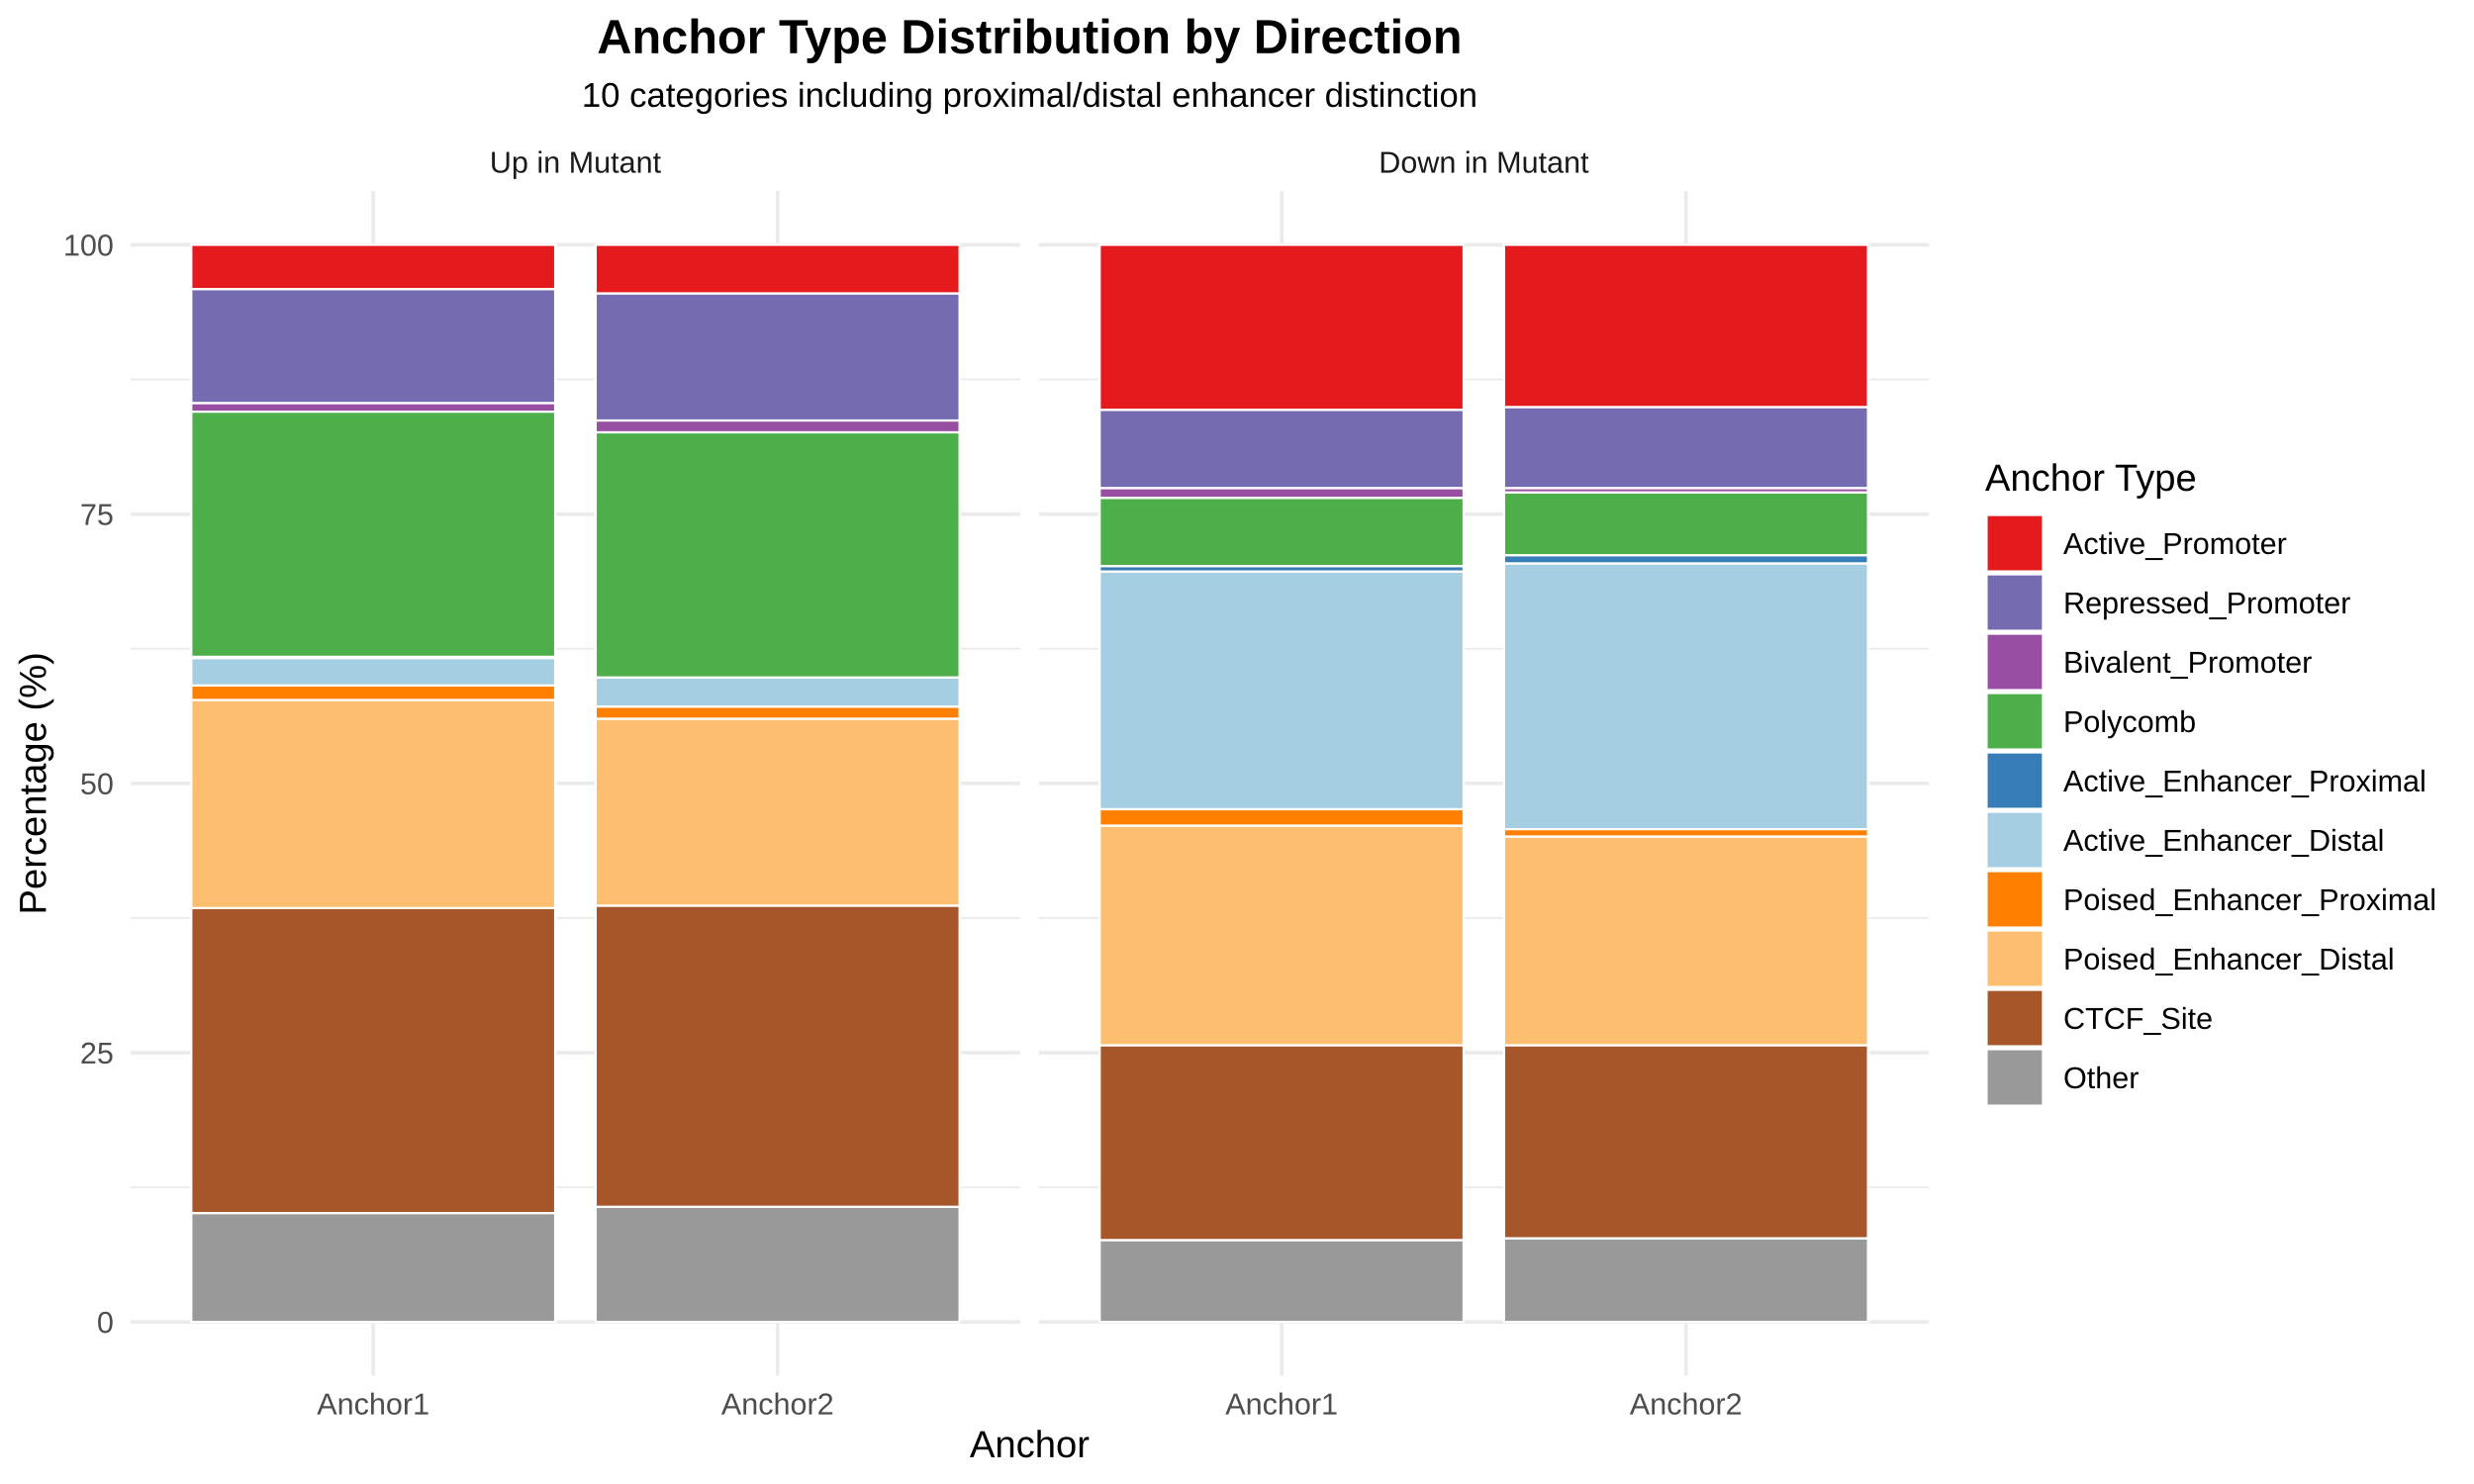
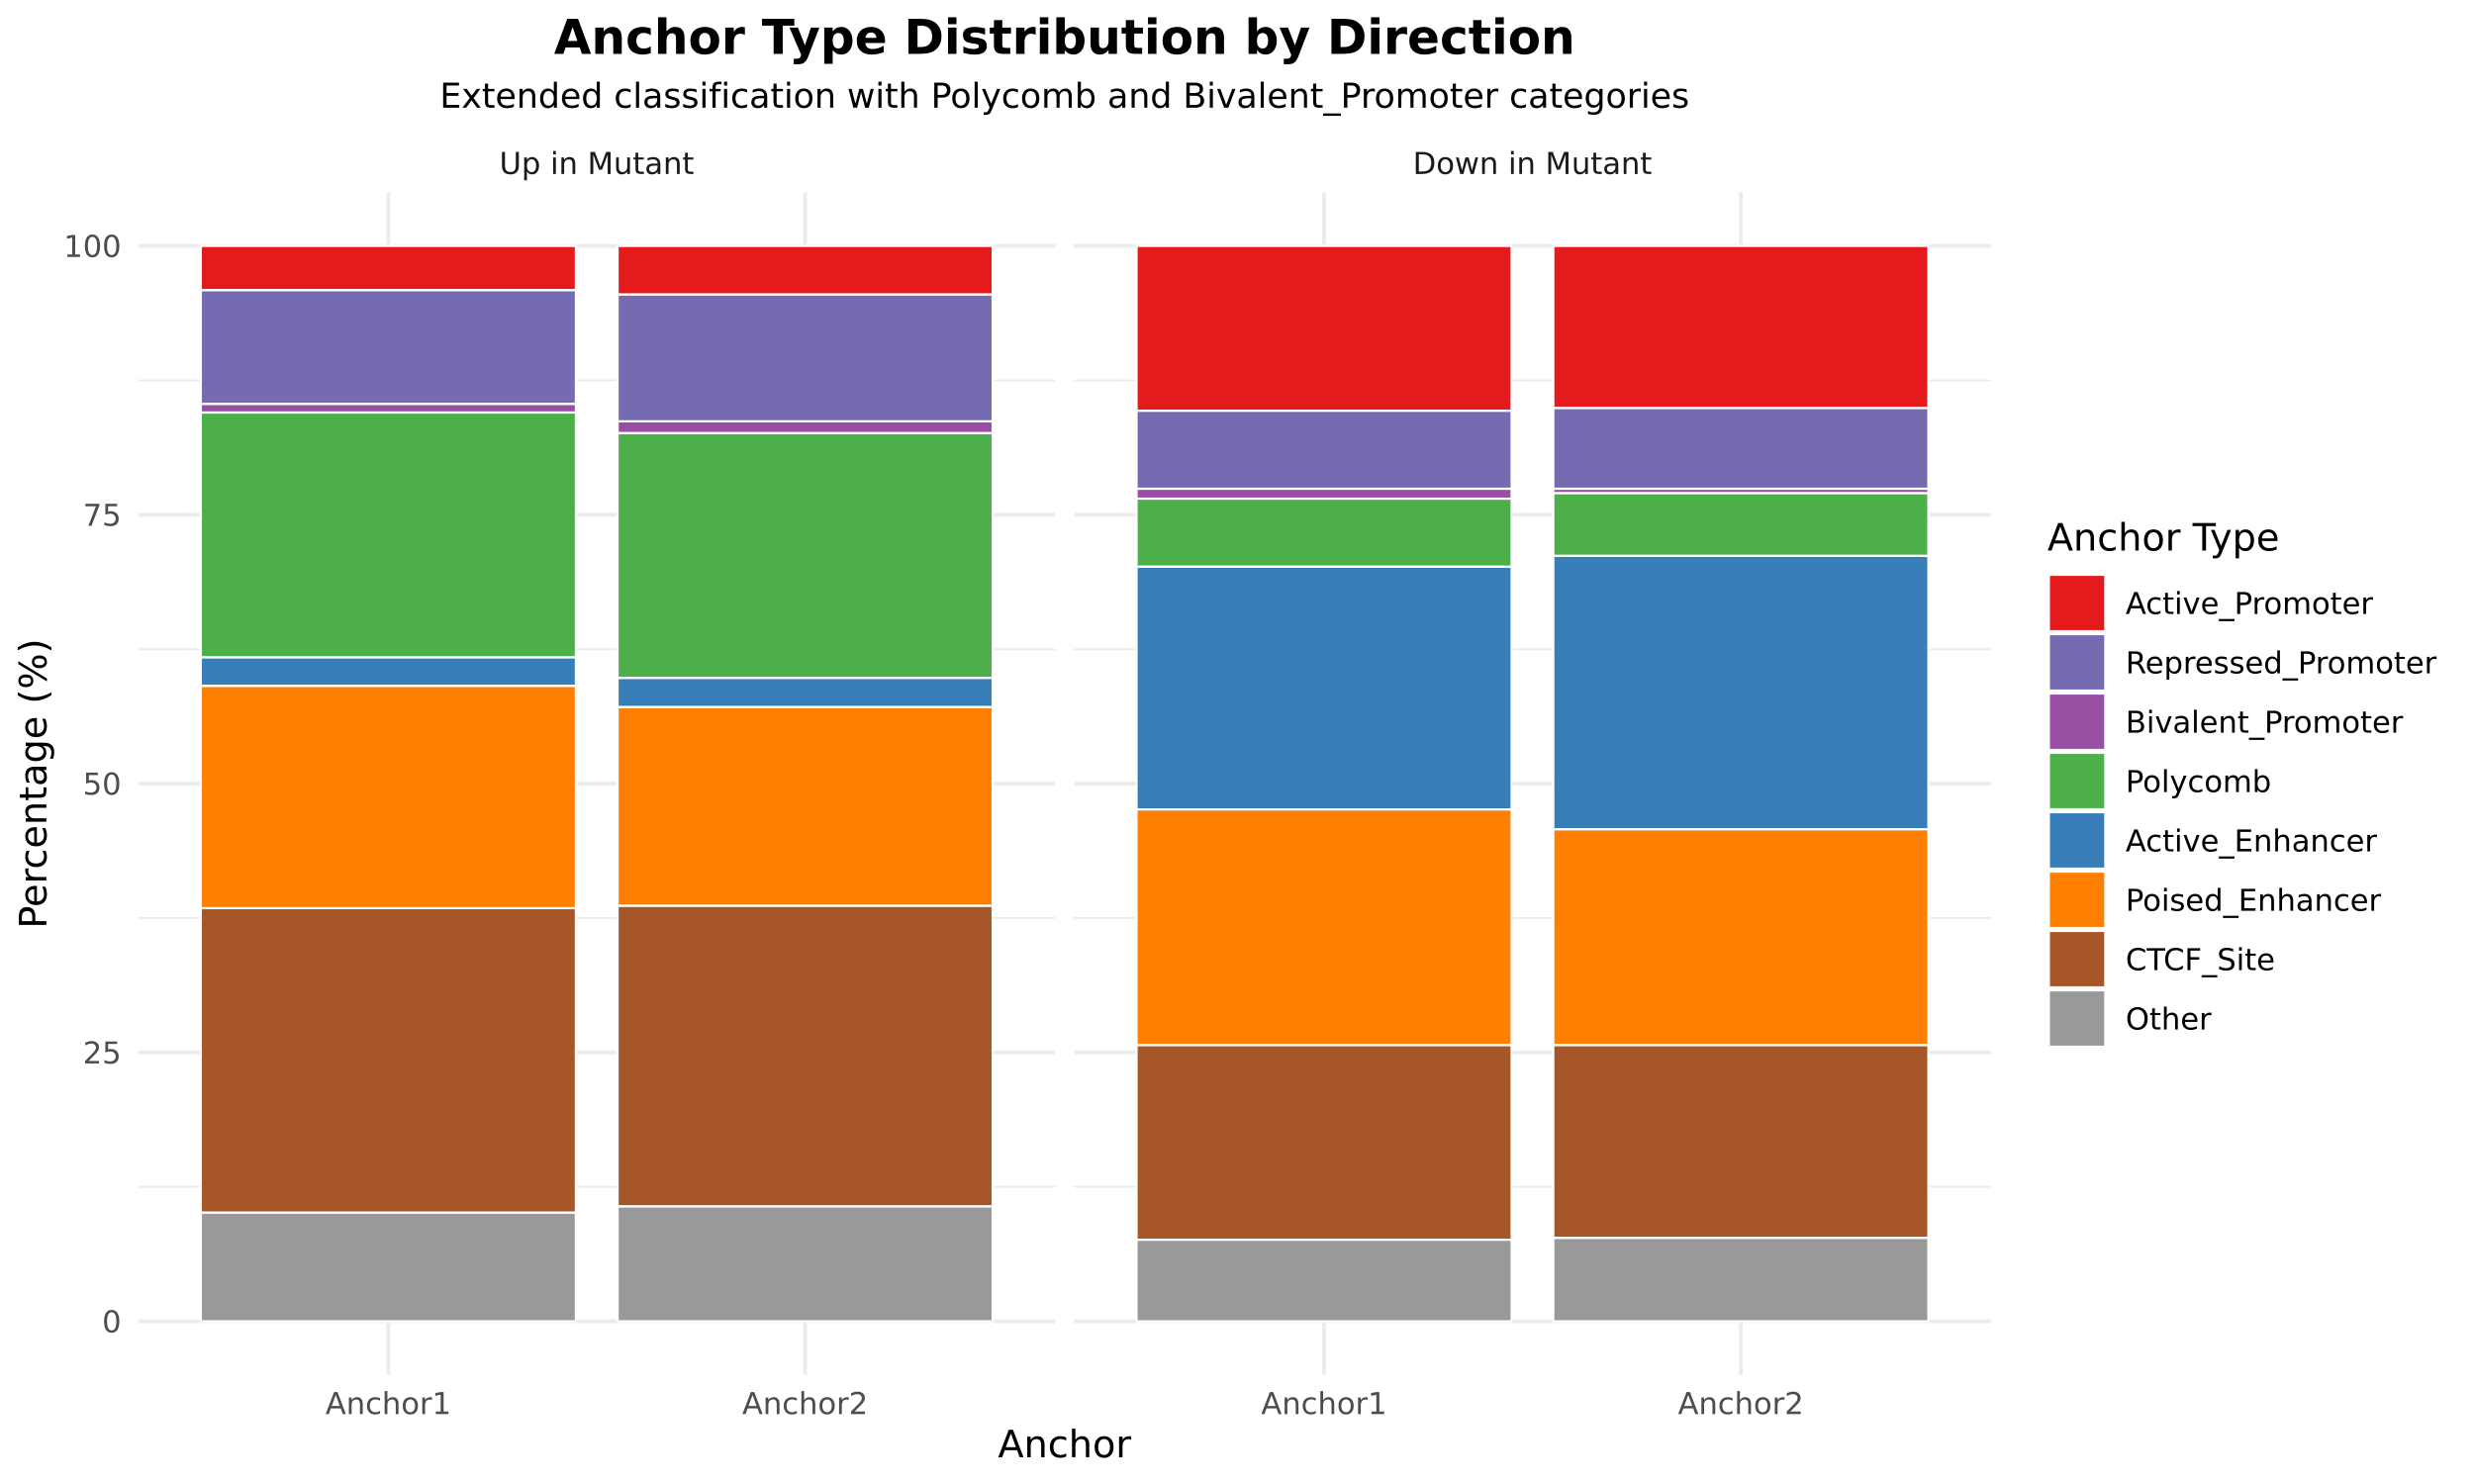
<svg xmlns="http://www.w3.org/2000/svg" width="720.00pt" height="432.00pt" viewBox="0 0 720.00 432.00">
  <g class="svglite">
    <defs>
      <style type="text/css">
    .svglite line, .svglite polyline, .svglite polygon, .svglite path, .svglite rect, .svglite circle {
      fill: none;
      stroke: #000000;
      stroke-linecap: round;
      stroke-linejoin: round;
      stroke-miterlimit: 10.00;
    }
    .svglite text {
      white-space: pre;
    }
    .svglite g.glyphgroup path {
      fill: inherit;
      stroke: none;
    }
  </style>
    </defs>
    <rect width="100%" height="100%" style="stroke: none; fill: #FFFFFF;" />
    <defs>
      <clipPath id="cpMC4wMHw3MjAuMDB8MC4wMHw0MzIuMDA=">
        <rect x="0.00" y="0.00" width="720.00" height="432.00" />
      </clipPath>
    </defs>
    <g clip-path="url(#cpMC4wMHw3MjAuMDB8MC4wMHw0MzIuMDA=)">
-       <rect x="-0" y="0.00" width="720.00" height="432.00" style="stroke-width: 1.07; stroke: none; fill: #FFFFFF;" />
+       <rect x="0.00" y="0.00" width="720.00" height="432.00" style="stroke-width: 1.07; stroke: none; fill: #FFFFFF;" />
    </g>
    <defs>
-       <clipPath id="cpMzguMDJ8Mjk2LjkxfDU1LjU5fDQwMC41MA==">
-         <rect x="38.02" y="55.59" width="258.89" height="344.91" />
+       <clipPath id="cpNDAuMjR8MzA3LjA4fDU1Ljk0fDQwMC4yOQ==">
+         <rect x="40.24" y="55.94" width="266.84" height="344.36" />
      </clipPath>
    </defs>
-     <g clip-path="url(#cpMzguMDJ8Mjk2LjkxfDU1LjU5fDQwMC41MA==)">
-       <polyline points="38.02,345.63 296.91,345.63 " style="stroke-width: 0.53; stroke: #EBEBEB; stroke-linecap: butt;" />
-       <polyline points="38.02,267.24 296.91,267.24 " style="stroke-width: 0.53; stroke: #EBEBEB; stroke-linecap: butt;" />
-       <polyline points="38.02,188.85 296.91,188.85 " style="stroke-width: 0.53; stroke: #EBEBEB; stroke-linecap: butt;" />
-       <polyline points="38.02,110.46 296.91,110.46 " style="stroke-width: 0.53; stroke: #EBEBEB; stroke-linecap: butt;" />
-       <polyline points="38.02,384.83 296.91,384.83 " style="stroke-width: 1.07; stroke: #EBEBEB; stroke-linecap: butt;" />
-       <polyline points="38.02,306.44 296.91,306.44 " style="stroke-width: 1.07; stroke: #EBEBEB; stroke-linecap: butt;" />
-       <polyline points="38.02,228.05 296.91,228.05 " style="stroke-width: 1.07; stroke: #EBEBEB; stroke-linecap: butt;" />
-       <polyline points="38.02,149.66 296.91,149.66 " style="stroke-width: 1.07; stroke: #EBEBEB; stroke-linecap: butt;" />
-       <polyline points="38.02,71.27 296.91,71.27 " style="stroke-width: 1.07; stroke: #EBEBEB; stroke-linecap: butt;" />
-       <polyline points="108.62,400.50 108.62,55.59 " style="stroke-width: 1.07; stroke: #EBEBEB; stroke-linecap: butt;" />
-       <polyline points="226.30,400.50 226.30,55.59 " style="stroke-width: 1.07; stroke: #EBEBEB; stroke-linecap: butt;" />
-       <rect x="55.67" y="191.56" width="105.91" height="8.01" style="stroke-width: 0.64; stroke: #FFFFFF; stroke-linecap: butt; stroke-linejoin: miter; fill: #A6CEE3;" />
-       <rect x="55.67" y="191.19" width="105.91" height="0.36" style="stroke-width: 0.64; stroke: #FFFFFF; stroke-linecap: butt; stroke-linejoin: miter; fill: #377EB8;" />
-       <rect x="55.67" y="71.27" width="105.91" height="12.92" style="stroke-width: 0.64; stroke: #FFFFFF; stroke-linecap: butt; stroke-linejoin: miter; fill: #E41A1C;" />
-       <rect x="55.67" y="117.31" width="105.91" height="2.55" style="stroke-width: 0.64; stroke: #FFFFFF; stroke-linecap: butt; stroke-linejoin: miter; fill: #984EA3;" />
-       <rect x="55.67" y="264.35" width="105.91" height="88.81" style="stroke-width: 0.64; stroke: #FFFFFF; stroke-linecap: butt; stroke-linejoin: miter; fill: #A65628;" />
-       <rect x="55.67" y="353.16" width="105.91" height="31.67" style="stroke-width: 0.64; stroke: #FFFFFF; stroke-linecap: butt; stroke-linejoin: miter; fill: #999999;" />
-       <rect x="55.67" y="203.75" width="105.91" height="60.60" style="stroke-width: 0.64; stroke: #FFFFFF; stroke-linecap: butt; stroke-linejoin: miter; fill: #FDBF6F;" />
-       <rect x="55.67" y="199.57" width="105.91" height="4.19" style="stroke-width: 0.64; stroke: #FFFFFF; stroke-linecap: butt; stroke-linejoin: miter; fill: #FF7F00;" />
-       <rect x="55.67" y="119.86" width="105.91" height="71.34" style="stroke-width: 0.64; stroke: #FFFFFF; stroke-linecap: butt; stroke-linejoin: miter; fill: #4DAF4A;" />
-       <rect x="55.67" y="84.19" width="105.91" height="33.12" style="stroke-width: 0.64; stroke: #FFFFFF; stroke-linecap: butt; stroke-linejoin: miter; fill: #756BB1;" />
-       <rect x="173.35" y="197.20" width="105.91" height="8.55" style="stroke-width: 0.64; stroke: #FFFFFF; stroke-linecap: butt; stroke-linejoin: miter; fill: #A6CEE3;" />
-       <rect x="173.35" y="71.27" width="105.91" height="14.19" style="stroke-width: 0.64; stroke: #FFFFFF; stroke-linecap: butt; stroke-linejoin: miter; fill: #E41A1C;" />
-       <rect x="173.35" y="122.40" width="105.91" height="3.46" style="stroke-width: 0.64; stroke: #FFFFFF; stroke-linecap: butt; stroke-linejoin: miter; fill: #984EA3;" />
-       <rect x="173.35" y="263.62" width="105.91" height="87.72" style="stroke-width: 0.64; stroke: #FFFFFF; stroke-linecap: butt; stroke-linejoin: miter; fill: #A65628;" />
-       <rect x="173.35" y="351.34" width="105.91" height="33.49" style="stroke-width: 0.64; stroke: #FFFFFF; stroke-linecap: butt; stroke-linejoin: miter; fill: #999999;" />
-       <rect x="173.35" y="209.21" width="105.91" height="54.41" style="stroke-width: 0.64; stroke: #FFFFFF; stroke-linecap: butt; stroke-linejoin: miter; fill: #FDBF6F;" />
-       <rect x="173.35" y="205.75" width="105.91" height="3.46" style="stroke-width: 0.64; stroke: #FFFFFF; stroke-linecap: butt; stroke-linejoin: miter; fill: #FF7F00;" />
-       <rect x="173.35" y="125.86" width="105.91" height="71.34" style="stroke-width: 0.64; stroke: #FFFFFF; stroke-linecap: butt; stroke-linejoin: miter; fill: #4DAF4A;" />
-       <rect x="173.35" y="85.46" width="105.91" height="36.94" style="stroke-width: 0.64; stroke: #FFFFFF; stroke-linecap: butt; stroke-linejoin: miter; fill: #756BB1;" />
+     <g clip-path="url(#cpNDAuMjR8MzA3LjA4fDU1Ljk0fDQwMC4yOQ==)">
+       <polyline points="40.24,345.51 307.08,345.51 " style="stroke-width: 0.53; stroke: #EBEBEB; stroke-linecap: butt;" />
+       <polyline points="40.24,267.25 307.08,267.25 " style="stroke-width: 0.53; stroke: #EBEBEB; stroke-linecap: butt;" />
+       <polyline points="40.24,188.98 307.08,188.98 " style="stroke-width: 0.53; stroke: #EBEBEB; stroke-linecap: butt;" />
+       <polyline points="40.24,110.72 307.08,110.72 " style="stroke-width: 0.53; stroke: #EBEBEB; stroke-linecap: butt;" />
+       <polyline points="40.24,384.64 307.08,384.64 " style="stroke-width: 1.07; stroke: #EBEBEB; stroke-linecap: butt;" />
+       <polyline points="40.24,306.38 307.08,306.38 " style="stroke-width: 1.07; stroke: #EBEBEB; stroke-linecap: butt;" />
+       <polyline points="40.24,228.11 307.08,228.11 " style="stroke-width: 1.07; stroke: #EBEBEB; stroke-linecap: butt;" />
+       <polyline points="40.24,149.85 307.08,149.85 " style="stroke-width: 1.07; stroke: #EBEBEB; stroke-linecap: butt;" />
+       <polyline points="40.24,71.59 307.08,71.59 " style="stroke-width: 1.07; stroke: #EBEBEB; stroke-linecap: butt;" />
+       <polyline points="113.02,400.29 113.02,55.94 " style="stroke-width: 1.07; stroke: #EBEBEB; stroke-linecap: butt;" />
+       <polyline points="234.31,400.29 234.31,55.94 " style="stroke-width: 1.07; stroke: #EBEBEB; stroke-linecap: butt;" />
+       <rect x="58.44" y="191.32" width="109.16" height="8.36" style="stroke-width: 0.64; stroke: #FFFFFF; stroke-linecap: butt; stroke-linejoin: miter; fill: #377EB8;" />
+       <rect x="58.44" y="71.59" width="109.16" height="12.90" style="stroke-width: 0.64; stroke: #FFFFFF; stroke-linecap: butt; stroke-linejoin: miter; fill: #E41A1C;" />
+       <rect x="58.44" y="117.56" width="109.16" height="2.54" style="stroke-width: 0.64; stroke: #FFFFFF; stroke-linecap: butt; stroke-linejoin: miter; fill: #984EA3;" />
+       <rect x="58.44" y="264.36" width="109.16" height="88.67" style="stroke-width: 0.64; stroke: #FFFFFF; stroke-linecap: butt; stroke-linejoin: miter; fill: #A65628;" />
+       <rect x="58.44" y="353.03" width="109.16" height="31.61" style="stroke-width: 0.64; stroke: #FFFFFF; stroke-linecap: butt; stroke-linejoin: miter; fill: #999999;" />
+       <rect x="58.44" y="199.68" width="109.16" height="64.68" style="stroke-width: 0.64; stroke: #FFFFFF; stroke-linecap: butt; stroke-linejoin: miter; fill: #FF7F00;" />
+       <rect x="58.44" y="120.10" width="109.16" height="71.22" style="stroke-width: 0.64; stroke: #FFFFFF; stroke-linecap: butt; stroke-linejoin: miter; fill: #4DAF4A;" />
+       <rect x="58.44" y="84.49" width="109.16" height="33.07" style="stroke-width: 0.64; stroke: #FFFFFF; stroke-linecap: butt; stroke-linejoin: miter; fill: #756BB1;" />
+       <rect x="179.73" y="197.32" width="109.16" height="8.54" style="stroke-width: 0.64; stroke: #FFFFFF; stroke-linecap: butt; stroke-linejoin: miter; fill: #377EB8;" />
+       <rect x="179.73" y="71.59" width="109.16" height="14.17" style="stroke-width: 0.64; stroke: #FFFFFF; stroke-linecap: butt; stroke-linejoin: miter; fill: #E41A1C;" />
+       <rect x="179.73" y="122.64" width="109.16" height="3.45" style="stroke-width: 0.64; stroke: #FFFFFF; stroke-linecap: butt; stroke-linejoin: miter; fill: #984EA3;" />
+       <rect x="179.73" y="263.64" width="109.16" height="87.58" style="stroke-width: 0.64; stroke: #FFFFFF; stroke-linecap: butt; stroke-linejoin: miter; fill: #A65628;" />
+       <rect x="179.73" y="351.21" width="109.16" height="33.43" style="stroke-width: 0.64; stroke: #FFFFFF; stroke-linecap: butt; stroke-linejoin: miter; fill: #999999;" />
+       <rect x="179.73" y="205.86" width="109.16" height="57.78" style="stroke-width: 0.64; stroke: #FFFFFF; stroke-linecap: butt; stroke-linejoin: miter; fill: #FF7F00;" />
+       <rect x="179.73" y="126.10" width="109.16" height="71.22" style="stroke-width: 0.64; stroke: #FFFFFF; stroke-linecap: butt; stroke-linejoin: miter; fill: #4DAF4A;" />
+       <rect x="179.73" y="85.76" width="109.16" height="36.88" style="stroke-width: 0.64; stroke: #FFFFFF; stroke-linecap: butt; stroke-linejoin: miter; fill: #756BB1;" />
    </g>
    <g clip-path="url(#cpMC4wMHw3MjAuMDB8MC4wMHw0MzIuMDA=)">
</g>
    <defs>
-       <clipPath id="cpMzAyLjM5fDU2MS4yOHw1NS41OXw0MDAuNTA=">
-         <rect x="302.39" y="55.59" width="258.89" height="344.91" />
+       <clipPath id="cpMzEyLjU2fDU3OS40MXw1NS45NHw0MDAuMjk=">
+         <rect x="312.56" y="55.94" width="266.84" height="344.36" />
      </clipPath>
    </defs>
-     <g clip-path="url(#cpMzAyLjM5fDU2MS4yOHw1NS41OXw0MDAuNTA=)">
-       <polyline points="302.39,345.63 561.28,345.63 " style="stroke-width: 0.53; stroke: #EBEBEB; stroke-linecap: butt;" />
-       <polyline points="302.39,267.24 561.28,267.24 " style="stroke-width: 0.53; stroke: #EBEBEB; stroke-linecap: butt;" />
-       <polyline points="302.39,188.85 561.28,188.85 " style="stroke-width: 0.53; stroke: #EBEBEB; stroke-linecap: butt;" />
-       <polyline points="302.39,110.46 561.28,110.46 " style="stroke-width: 0.53; stroke: #EBEBEB; stroke-linecap: butt;" />
-       <polyline points="302.39,384.83 561.28,384.83 " style="stroke-width: 1.07; stroke: #EBEBEB; stroke-linecap: butt;" />
-       <polyline points="302.39,306.44 561.28,306.44 " style="stroke-width: 1.07; stroke: #EBEBEB; stroke-linecap: butt;" />
-       <polyline points="302.39,228.05 561.28,228.05 " style="stroke-width: 1.07; stroke: #EBEBEB; stroke-linecap: butt;" />
-       <polyline points="302.39,149.66 561.28,149.66 " style="stroke-width: 1.07; stroke: #EBEBEB; stroke-linecap: butt;" />
-       <polyline points="302.39,71.27 561.28,71.27 " style="stroke-width: 1.07; stroke: #EBEBEB; stroke-linecap: butt;" />
-       <polyline points="373.00,400.50 373.00,55.59 " style="stroke-width: 1.07; stroke: #EBEBEB; stroke-linecap: butt;" />
-       <polyline points="490.67,400.50 490.67,55.59 " style="stroke-width: 1.07; stroke: #EBEBEB; stroke-linecap: butt;" />
-       <rect x="320.04" y="166.37" width="105.91" height="69.21" style="stroke-width: 0.64; stroke: #FFFFFF; stroke-linecap: butt; stroke-linejoin: miter; fill: #A6CEE3;" />
-       <rect x="320.04" y="164.78" width="105.91" height="1.58" style="stroke-width: 0.64; stroke: #FFFFFF; stroke-linecap: butt; stroke-linejoin: miter; fill: #377EB8;" />
-       <rect x="320.04" y="71.27" width="105.91" height="48.08" style="stroke-width: 0.64; stroke: #FFFFFF; stroke-linecap: butt; stroke-linejoin: miter; fill: #E41A1C;" />
-       <rect x="320.04" y="142.06" width="105.91" height="2.91" style="stroke-width: 0.64; stroke: #FFFFFF; stroke-linecap: butt; stroke-linejoin: miter; fill: #984EA3;" />
-       <rect x="320.04" y="304.26" width="105.91" height="56.79" style="stroke-width: 0.64; stroke: #FFFFFF; stroke-linecap: butt; stroke-linejoin: miter; fill: #A65628;" />
-       <rect x="320.04" y="361.05" width="105.91" height="23.77" style="stroke-width: 0.64; stroke: #FFFFFF; stroke-linecap: butt; stroke-linejoin: miter; fill: #999999;" />
-       <rect x="320.04" y="240.33" width="105.91" height="63.93" style="stroke-width: 0.64; stroke: #FFFFFF; stroke-linecap: butt; stroke-linejoin: miter; fill: #FDBF6F;" />
-       <rect x="320.04" y="235.58" width="105.91" height="4.75" style="stroke-width: 0.64; stroke: #FFFFFF; stroke-linecap: butt; stroke-linejoin: miter; fill: #FF7F00;" />
-       <rect x="320.04" y="144.97" width="105.91" height="19.81" style="stroke-width: 0.64; stroke: #FFFFFF; stroke-linecap: butt; stroke-linejoin: miter; fill: #4DAF4A;" />
-       <rect x="320.04" y="119.34" width="105.91" height="22.72" style="stroke-width: 0.64; stroke: #FFFFFF; stroke-linecap: butt; stroke-linejoin: miter; fill: #756BB1;" />
-       <rect x="437.72" y="163.99" width="105.91" height="77.40" style="stroke-width: 0.64; stroke: #FFFFFF; stroke-linecap: butt; stroke-linejoin: miter; fill: #A6CEE3;" />
-       <rect x="437.72" y="161.61" width="105.91" height="2.38" style="stroke-width: 0.64; stroke: #FFFFFF; stroke-linecap: butt; stroke-linejoin: miter; fill: #377EB8;" />
-       <rect x="437.72" y="71.27" width="105.91" height="47.28" style="stroke-width: 0.64; stroke: #FFFFFF; stroke-linecap: butt; stroke-linejoin: miter; fill: #E41A1C;" />
-       <rect x="437.72" y="142.06" width="105.91" height="1.32" style="stroke-width: 0.64; stroke: #FFFFFF; stroke-linecap: butt; stroke-linejoin: miter; fill: #984EA3;" />
-       <rect x="437.72" y="304.26" width="105.91" height="56.27" style="stroke-width: 0.64; stroke: #FFFFFF; stroke-linecap: butt; stroke-linejoin: miter; fill: #A65628;" />
-       <rect x="437.72" y="360.52" width="105.91" height="24.30" style="stroke-width: 0.64; stroke: #FFFFFF; stroke-linecap: butt; stroke-linejoin: miter; fill: #999999;" />
-       <rect x="437.72" y="243.50" width="105.91" height="60.76" style="stroke-width: 0.64; stroke: #FFFFFF; stroke-linecap: butt; stroke-linejoin: miter; fill: #FDBF6F;" />
-       <rect x="437.72" y="241.39" width="105.91" height="2.11" style="stroke-width: 0.64; stroke: #FFFFFF; stroke-linecap: butt; stroke-linejoin: miter; fill: #FF7F00;" />
-       <rect x="437.72" y="143.38" width="105.91" height="18.23" style="stroke-width: 0.64; stroke: #FFFFFF; stroke-linecap: butt; stroke-linejoin: miter; fill: #4DAF4A;" />
-       <rect x="437.72" y="118.55" width="105.91" height="23.51" style="stroke-width: 0.64; stroke: #FFFFFF; stroke-linecap: butt; stroke-linejoin: miter; fill: #756BB1;" />
+     <g clip-path="url(#cpMzEyLjU2fDU3OS40MXw1NS45NHw0MDAuMjk=)">
+       <polyline points="312.56,345.51 579.41,345.51 " style="stroke-width: 0.53; stroke: #EBEBEB; stroke-linecap: butt;" />
+       <polyline points="312.56,267.25 579.41,267.25 " style="stroke-width: 0.53; stroke: #EBEBEB; stroke-linecap: butt;" />
+       <polyline points="312.56,188.98 579.41,188.98 " style="stroke-width: 0.53; stroke: #EBEBEB; stroke-linecap: butt;" />
+       <polyline points="312.56,110.72 579.41,110.72 " style="stroke-width: 0.53; stroke: #EBEBEB; stroke-linecap: butt;" />
+       <polyline points="312.56,384.64 579.41,384.64 " style="stroke-width: 1.07; stroke: #EBEBEB; stroke-linecap: butt;" />
+       <polyline points="312.56,306.38 579.41,306.38 " style="stroke-width: 1.07; stroke: #EBEBEB; stroke-linecap: butt;" />
+       <polyline points="312.56,228.11 579.41,228.11 " style="stroke-width: 1.07; stroke: #EBEBEB; stroke-linecap: butt;" />
+       <polyline points="312.56,149.85 579.41,149.85 " style="stroke-width: 1.07; stroke: #EBEBEB; stroke-linecap: butt;" />
+       <polyline points="312.56,71.59 579.41,71.59 " style="stroke-width: 1.07; stroke: #EBEBEB; stroke-linecap: butt;" />
+       <polyline points="385.34,400.29 385.34,55.94 " style="stroke-width: 1.07; stroke: #EBEBEB; stroke-linecap: butt;" />
+       <polyline points="506.63,400.29 506.63,55.94 " style="stroke-width: 1.07; stroke: #EBEBEB; stroke-linecap: butt;" />
+       <rect x="330.76" y="164.95" width="109.16" height="70.68" style="stroke-width: 0.64; stroke: #FFFFFF; stroke-linecap: butt; stroke-linejoin: miter; fill: #377EB8;" />
+       <rect x="330.76" y="71.59" width="109.16" height="48.00" style="stroke-width: 0.64; stroke: #FFFFFF; stroke-linecap: butt; stroke-linejoin: miter; fill: #E41A1C;" />
+       <rect x="330.76" y="142.27" width="109.16" height="2.90" style="stroke-width: 0.64; stroke: #FFFFFF; stroke-linecap: butt; stroke-linejoin: miter; fill: #984EA3;" />
+       <rect x="330.76" y="304.20" width="109.16" height="56.70" style="stroke-width: 0.64; stroke: #FFFFFF; stroke-linecap: butt; stroke-linejoin: miter; fill: #A65628;" />
+       <rect x="330.76" y="360.91" width="109.16" height="23.74" style="stroke-width: 0.64; stroke: #FFFFFF; stroke-linecap: butt; stroke-linejoin: miter; fill: #999999;" />
+       <rect x="330.76" y="235.63" width="109.16" height="68.57" style="stroke-width: 0.64; stroke: #FFFFFF; stroke-linecap: butt; stroke-linejoin: miter; fill: #FF7F00;" />
+       <rect x="330.76" y="145.17" width="109.16" height="19.78" style="stroke-width: 0.64; stroke: #FFFFFF; stroke-linecap: butt; stroke-linejoin: miter; fill: #4DAF4A;" />
+       <rect x="330.76" y="119.59" width="109.16" height="22.68" style="stroke-width: 0.64; stroke: #FFFFFF; stroke-linecap: butt; stroke-linejoin: miter; fill: #756BB1;" />
+       <rect x="452.05" y="161.79" width="109.16" height="79.65" style="stroke-width: 0.64; stroke: #FFFFFF; stroke-linecap: butt; stroke-linejoin: miter; fill: #377EB8;" />
+       <rect x="452.05" y="71.59" width="109.16" height="47.21" style="stroke-width: 0.64; stroke: #FFFFFF; stroke-linecap: butt; stroke-linejoin: miter; fill: #E41A1C;" />
+       <rect x="452.05" y="142.27" width="109.16" height="1.32" style="stroke-width: 0.64; stroke: #FFFFFF; stroke-linecap: butt; stroke-linejoin: miter; fill: #984EA3;" />
+       <rect x="452.05" y="304.20" width="109.16" height="56.18" style="stroke-width: 0.64; stroke: #FFFFFF; stroke-linecap: butt; stroke-linejoin: miter; fill: #A65628;" />
+       <rect x="452.05" y="360.38" width="109.16" height="24.26" style="stroke-width: 0.64; stroke: #FFFFFF; stroke-linecap: butt; stroke-linejoin: miter; fill: #999999;" />
+       <rect x="452.05" y="241.43" width="109.16" height="62.77" style="stroke-width: 0.64; stroke: #FFFFFF; stroke-linecap: butt; stroke-linejoin: miter; fill: #FF7F00;" />
+       <rect x="452.05" y="143.59" width="109.16" height="18.20" style="stroke-width: 0.64; stroke: #FFFFFF; stroke-linecap: butt; stroke-linejoin: miter; fill: #4DAF4A;" />
+       <rect x="452.05" y="118.80" width="109.16" height="23.47" style="stroke-width: 0.64; stroke: #FFFFFF; stroke-linecap: butt; stroke-linejoin: miter; fill: #756BB1;" />
    </g>
    <g clip-path="url(#cpMC4wMHw3MjAuMDB8MC4wMHw0MzIuMDA=)">
</g>
    <defs>
-       <clipPath id="cpMzguMDJ8Mjk2LjkxfDM4LjY3fDU1LjU5">
-         <rect x="38.02" y="38.67" width="258.89" height="16.92" />
+       <clipPath id="cpNDAuMjR8MzA3LjA4fDM4LjkyfDU1Ljk0">
+         <rect x="40.24" y="38.92" width="266.84" height="17.01" />
      </clipPath>
    </defs>
-     <g clip-path="url(#cpMzguMDJ8Mjk2LjkxfDM4LjY3fDU1LjU5)">
-       <text x="167.46" y="50.28" text-anchor="middle" style="font-size: 8.80px;fill: #1A1A1A; font-family: &quot;Arial&quot;;" textLength="49.84px" lengthAdjust="spacingAndGlyphs">Up in Mutant</text>
+     <g clip-path="url(#cpNDAuMjR8MzA3LjA4fDM4LjkyfDU1Ljk0)">
+       <text x="173.66" y="50.64" text-anchor="middle" style="font-size: 8.80px;fill: #1A1A1A; font-family: &quot;DejaVu Sans&quot;;" textLength="56.67px" lengthAdjust="spacingAndGlyphs">Up in Mutant</text>
    </g>
    <g clip-path="url(#cpMC4wMHw3MjAuMDB8MC4wMHw0MzIuMDA=)">
</g>
    <defs>
-       <clipPath id="cpMzAyLjM5fDU2MS4yOHwzOC42N3w1NS41OQ==">
-         <rect x="302.39" y="38.67" width="258.89" height="16.92" />
+       <clipPath id="cpMzEyLjU2fDU3OS40MXwzOC45Mnw1NS45NA==">
+         <rect x="312.56" y="38.92" width="266.84" height="17.01" />
      </clipPath>
    </defs>
-     <g clip-path="url(#cpMzAyLjM5fDU2MS4yOHwzOC42N3w1NS41OQ==)">
-       <text x="431.83" y="50.28" text-anchor="middle" style="font-size: 8.80px;fill: #1A1A1A; font-family: &quot;Arial&quot;;" textLength="61.09px" lengthAdjust="spacingAndGlyphs">Down in Mutant</text>
+     <g clip-path="url(#cpMzEyLjU2fDU3OS40MXwzOC45Mnw1NS45NA==)">
+       <text x="445.98" y="50.64" text-anchor="middle" style="font-size: 8.80px;fill: #1A1A1A; font-family: &quot;DejaVu Sans&quot;;" textLength="69.58px" lengthAdjust="spacingAndGlyphs">Down in Mutant</text>
    </g>
    <g clip-path="url(#cpMC4wMHw3MjAuMDB8MC4wMHw0MzIuMDA=)">
-       <text x="108.62" y="411.74" text-anchor="middle" style="font-size: 8.80px;fill: #4D4D4D; font-family: &quot;Arial&quot;;" textLength="32.77px" lengthAdjust="spacingAndGlyphs">Anchor1</text>
-       <text x="226.30" y="411.74" text-anchor="middle" style="font-size: 8.80px;fill: #4D4D4D; font-family: &quot;Arial&quot;;" textLength="32.77px" lengthAdjust="spacingAndGlyphs">Anchor2</text>
-       <text x="373.00" y="411.74" text-anchor="middle" style="font-size: 8.80px;fill: #4D4D4D; font-family: &quot;Arial&quot;;" textLength="32.77px" lengthAdjust="spacingAndGlyphs">Anchor1</text>
-       <text x="490.67" y="411.74" text-anchor="middle" style="font-size: 8.80px;fill: #4D4D4D; font-family: &quot;Arial&quot;;" textLength="32.77px" lengthAdjust="spacingAndGlyphs">Anchor2</text>
-       <text x="33.09" y="387.98" text-anchor="end" style="font-size: 8.80px;fill: #4D4D4D; font-family: &quot;Arial&quot;;" textLength="4.89px" lengthAdjust="spacingAndGlyphs">0</text>
-       <text x="33.09" y="309.59" text-anchor="end" style="font-size: 8.80px;fill: #4D4D4D; font-family: &quot;Arial&quot;;" textLength="9.78px" lengthAdjust="spacingAndGlyphs">25</text>
-       <text x="33.09" y="231.20" text-anchor="end" style="font-size: 8.80px;fill: #4D4D4D; font-family: &quot;Arial&quot;;" textLength="9.78px" lengthAdjust="spacingAndGlyphs">50</text>
-       <text x="33.09" y="152.81" text-anchor="end" style="font-size: 8.80px;fill: #4D4D4D; font-family: &quot;Arial&quot;;" textLength="9.78px" lengthAdjust="spacingAndGlyphs">75</text>
-       <text x="33.09" y="74.42" text-anchor="end" style="font-size: 8.80px;fill: #4D4D4D; font-family: &quot;Arial&quot;;" textLength="14.67px" lengthAdjust="spacingAndGlyphs">100</text>
-       <text x="299.65" y="424.20" text-anchor="middle" style="font-size: 11.00px; font-family: &quot;Arial&quot;;" textLength="34.88px" lengthAdjust="spacingAndGlyphs">Anchor</text>
-       <text transform="translate(13.36,228.05) rotate(-90)" text-anchor="middle" style="font-size: 11.00px; font-family: &quot;Arial&quot;;" textLength="76.47px" lengthAdjust="spacingAndGlyphs">Percentage (%)</text>
-       <text x="577.72" y="142.85" style="font-size: 11.00px; font-family: &quot;Arial&quot;;" textLength="61.59px" lengthAdjust="spacingAndGlyphs">Anchor Type</text>
-       <rect x="578.14" y="149.91" width="16.43" height="16.43" style="stroke-width: 0.64; stroke: #FFFFFF; stroke-linecap: butt; stroke-linejoin: miter; fill: #E41A1C;" />
-       <rect x="578.14" y="167.19" width="16.43" height="16.43" style="stroke-width: 0.64; stroke: #FFFFFF; stroke-linecap: butt; stroke-linejoin: miter; fill: #756BB1;" />
-       <rect x="578.14" y="184.47" width="16.43" height="16.43" style="stroke-width: 0.64; stroke: #FFFFFF; stroke-linecap: butt; stroke-linejoin: miter; fill: #984EA3;" />
-       <rect x="578.14" y="201.75" width="16.43" height="16.43" style="stroke-width: 0.64; stroke: #FFFFFF; stroke-linecap: butt; stroke-linejoin: miter; fill: #4DAF4A;" />
-       <rect x="578.14" y="219.03" width="16.43" height="16.43" style="stroke-width: 0.64; stroke: #FFFFFF; stroke-linecap: butt; stroke-linejoin: miter; fill: #377EB8;" />
-       <rect x="578.14" y="236.31" width="16.43" height="16.43" style="stroke-width: 0.64; stroke: #FFFFFF; stroke-linecap: butt; stroke-linejoin: miter; fill: #A6CEE3;" />
-       <rect x="578.14" y="253.59" width="16.43" height="16.43" style="stroke-width: 0.64; stroke: #FFFFFF; stroke-linecap: butt; stroke-linejoin: miter; fill: #FF7F00;" />
-       <rect x="578.14" y="270.87" width="16.43" height="16.43" style="stroke-width: 0.64; stroke: #FFFFFF; stroke-linecap: butt; stroke-linejoin: miter; fill: #FDBF6F;" />
-       <rect x="578.14" y="288.15" width="16.43" height="16.43" style="stroke-width: 0.64; stroke: #FFFFFF; stroke-linecap: butt; stroke-linejoin: miter; fill: #A65628;" />
-       <rect x="578.14" y="305.43" width="16.43" height="16.43" style="stroke-width: 0.64; stroke: #FFFFFF; stroke-linecap: butt; stroke-linejoin: miter; fill: #999999;" />
-       <text x="600.48" y="161.27" style="font-size: 8.80px; font-family: &quot;Arial&quot;;" textLength="65.02px" lengthAdjust="spacingAndGlyphs">Active_Promoter</text>
-       <text x="600.48" y="178.55" style="font-size: 8.80px; font-family: &quot;Arial&quot;;" textLength="83.59px" lengthAdjust="spacingAndGlyphs">Repressed_Promoter</text>
-       <text x="600.48" y="195.83" style="font-size: 8.80px; font-family: &quot;Arial&quot;;" textLength="72.34px" lengthAdjust="spacingAndGlyphs">Bivalent_Promoter</text>
-       <text x="600.48" y="213.11" style="font-size: 8.80px; font-family: &quot;Arial&quot;;" textLength="38.64px" lengthAdjust="spacingAndGlyphs">Polycomb</text>
-       <text x="600.48" y="230.39" style="font-size: 8.80px; font-family: &quot;Arial&quot;;" textLength="105.62px" lengthAdjust="spacingAndGlyphs">Active_Enhancer_Proximal</text>
-       <text x="600.48" y="247.67" style="font-size: 8.80px; font-family: &quot;Arial&quot;;" textLength="93.41px" lengthAdjust="spacingAndGlyphs">Active_Enhancer_Distal</text>
-       <text x="600.48" y="264.95" style="font-size: 8.80px; font-family: &quot;Arial&quot;;" textLength="108.56px" lengthAdjust="spacingAndGlyphs">Poised_Enhancer_Proximal</text>
-       <text x="600.48" y="282.23" style="font-size: 8.80px; font-family: &quot;Arial&quot;;" textLength="96.34px" lengthAdjust="spacingAndGlyphs">Poised_Enhancer_Distal</text>
-       <text x="600.48" y="299.51" style="font-size: 8.80px; font-family: &quot;Arial&quot;;" textLength="43.52px" lengthAdjust="spacingAndGlyphs">CTCF_Site</text>
-       <text x="600.48" y="316.79" style="font-size: 8.80px; font-family: &quot;Arial&quot;;" textLength="21.98px" lengthAdjust="spacingAndGlyphs">Other</text>
-       <text x="299.65" y="31.09" text-anchor="middle" style="font-size: 10.00px; font-family: &quot;Arial&quot;;" textLength="260.72px" lengthAdjust="spacingAndGlyphs">10 categories including proximal/distal enhancer distinction</text>
-       <text x="299.65" y="15.50" text-anchor="middle" style="font-size: 14.00px; font-weight: bold; font-family: &quot;Arial&quot;;" textLength="251.67px" lengthAdjust="spacingAndGlyphs">Anchor Type Distribution by Direction</text>
+       <text x="113.02" y="411.64" text-anchor="middle" style="font-size: 8.80px;fill: #4D4D4D; font-family: &quot;DejaVu Sans&quot;;" textLength="36.59px" lengthAdjust="spacingAndGlyphs">Anchor1</text>
+       <text x="234.31" y="411.64" text-anchor="middle" style="font-size: 8.80px;fill: #4D4D4D; font-family: &quot;DejaVu Sans&quot;;" textLength="36.59px" lengthAdjust="spacingAndGlyphs">Anchor2</text>
+       <text x="385.34" y="411.64" text-anchor="middle" style="font-size: 8.80px;fill: #4D4D4D; font-family: &quot;DejaVu Sans&quot;;" textLength="36.59px" lengthAdjust="spacingAndGlyphs">Anchor1</text>
+       <text x="506.63" y="411.64" text-anchor="middle" style="font-size: 8.80px;fill: #4D4D4D; font-family: &quot;DejaVu Sans&quot;;" textLength="36.59px" lengthAdjust="spacingAndGlyphs">Anchor2</text>
+       <text x="35.31" y="387.85" text-anchor="end" style="font-size: 8.80px;fill: #4D4D4D; font-family: &quot;DejaVu Sans&quot;;" textLength="5.59px" lengthAdjust="spacingAndGlyphs">0</text>
+       <text x="35.31" y="309.59" text-anchor="end" style="font-size: 8.80px;fill: #4D4D4D; font-family: &quot;DejaVu Sans&quot;;" textLength="11.19px" lengthAdjust="spacingAndGlyphs">25</text>
+       <text x="35.31" y="231.32" text-anchor="end" style="font-size: 8.80px;fill: #4D4D4D; font-family: &quot;DejaVu Sans&quot;;" textLength="11.19px" lengthAdjust="spacingAndGlyphs">50</text>
+       <text x="35.31" y="153.06" text-anchor="end" style="font-size: 8.80px;fill: #4D4D4D; font-family: &quot;DejaVu Sans&quot;;" textLength="11.19px" lengthAdjust="spacingAndGlyphs">75</text>
+       <text x="35.31" y="74.80" text-anchor="end" style="font-size: 8.80px;fill: #4D4D4D; font-family: &quot;DejaVu Sans&quot;;" textLength="16.78px" lengthAdjust="spacingAndGlyphs">100</text>
+       <text x="309.82" y="424.23" text-anchor="middle" style="font-size: 11.00px; font-family: &quot;DejaVu Sans&quot;;" textLength="38.77px" lengthAdjust="spacingAndGlyphs">Anchor</text>
+       <text transform="translate(13.50,228.11) rotate(-90)" text-anchor="middle" style="font-size: 11.00px; font-family: &quot;DejaVu Sans&quot;;" textLength="84.42px" lengthAdjust="spacingAndGlyphs">Percentage (%)</text>
+       <text x="595.84" y="160.27" style="font-size: 11.00px; font-family: &quot;DejaVu Sans&quot;;" textLength="67.53px" lengthAdjust="spacingAndGlyphs">Anchor Type</text>
+       <rect x="596.27" y="167.32" width="16.43" height="16.43" style="stroke-width: 0.64; stroke: #FFFFFF; stroke-linecap: butt; stroke-linejoin: miter; fill: #E41A1C;" />
+       <rect x="596.27" y="184.60" width="16.43" height="16.43" style="stroke-width: 0.64; stroke: #FFFFFF; stroke-linecap: butt; stroke-linejoin: miter; fill: #756BB1;" />
+       <rect x="596.27" y="201.88" width="16.43" height="16.43" style="stroke-width: 0.64; stroke: #FFFFFF; stroke-linecap: butt; stroke-linejoin: miter; fill: #984EA3;" />
+       <rect x="596.27" y="219.16" width="16.43" height="16.43" style="stroke-width: 0.64; stroke: #FFFFFF; stroke-linecap: butt; stroke-linejoin: miter; fill: #4DAF4A;" />
+       <rect x="596.27" y="236.44" width="16.43" height="16.43" style="stroke-width: 0.64; stroke: #FFFFFF; stroke-linecap: butt; stroke-linejoin: miter; fill: #377EB8;" />
+       <rect x="596.27" y="253.72" width="16.43" height="16.43" style="stroke-width: 0.64; stroke: #FFFFFF; stroke-linecap: butt; stroke-linejoin: miter; fill: #FF7F00;" />
+       <rect x="596.27" y="271.00" width="16.43" height="16.43" style="stroke-width: 0.64; stroke: #FFFFFF; stroke-linecap: butt; stroke-linejoin: miter; fill: #A65628;" />
+       <rect x="596.27" y="288.28" width="16.43" height="16.43" style="stroke-width: 0.64; stroke: #FFFFFF; stroke-linecap: butt; stroke-linejoin: miter; fill: #999999;" />
+       <text x="618.60" y="178.74" style="font-size: 8.80px; font-family: &quot;DejaVu Sans&quot;;" textLength="71.97px" lengthAdjust="spacingAndGlyphs">Active_Promoter</text>
+       <text x="618.60" y="196.02" style="font-size: 8.80px; font-family: &quot;DejaVu Sans&quot;;" textLength="90.44px" lengthAdjust="spacingAndGlyphs">Repressed_Promoter</text>
+       <text x="618.60" y="213.30" style="font-size: 8.80px; font-family: &quot;DejaVu Sans&quot;;" textLength="80.70px" lengthAdjust="spacingAndGlyphs">Bivalent_Promoter</text>
+       <text x="618.60" y="230.58" style="font-size: 8.80px; font-family: &quot;DejaVu Sans&quot;;" textLength="42.38px" lengthAdjust="spacingAndGlyphs">Polycomb</text>
+       <text x="618.60" y="247.86" style="font-size: 8.80px; font-family: &quot;DejaVu Sans&quot;;" textLength="73.16px" lengthAdjust="spacingAndGlyphs">Active_Enhancer</text>
+       <text x="618.60" y="265.14" style="font-size: 8.80px; font-family: &quot;DejaVu Sans&quot;;" textLength="74.33px" lengthAdjust="spacingAndGlyphs">Poised_Enhancer</text>
+       <text x="618.60" y="282.42" style="font-size: 8.80px; font-family: &quot;DejaVu Sans&quot;;" textLength="43.48px" lengthAdjust="spacingAndGlyphs">CTCF_Site</text>
+       <text x="618.60" y="299.70" style="font-size: 8.80px; font-family: &quot;DejaVu Sans&quot;;" textLength="24.97px" lengthAdjust="spacingAndGlyphs">Other</text>
+       <text x="309.82" y="31.36" text-anchor="middle" style="font-size: 10.00px; font-family: &quot;DejaVu Sans&quot;;" textLength="363.69px" lengthAdjust="spacingAndGlyphs">Extended classification with Polycomb and Bivalent_Promoter categories</text>
+       <text x="309.82" y="15.68" text-anchor="middle" style="font-size: 14.00px; font-weight: bold; font-family: &quot;DejaVu Sans&quot;;" textLength="297.17px" lengthAdjust="spacingAndGlyphs">Anchor Type Distribution by Direction</text>
    </g>
  </g>
</svg>
